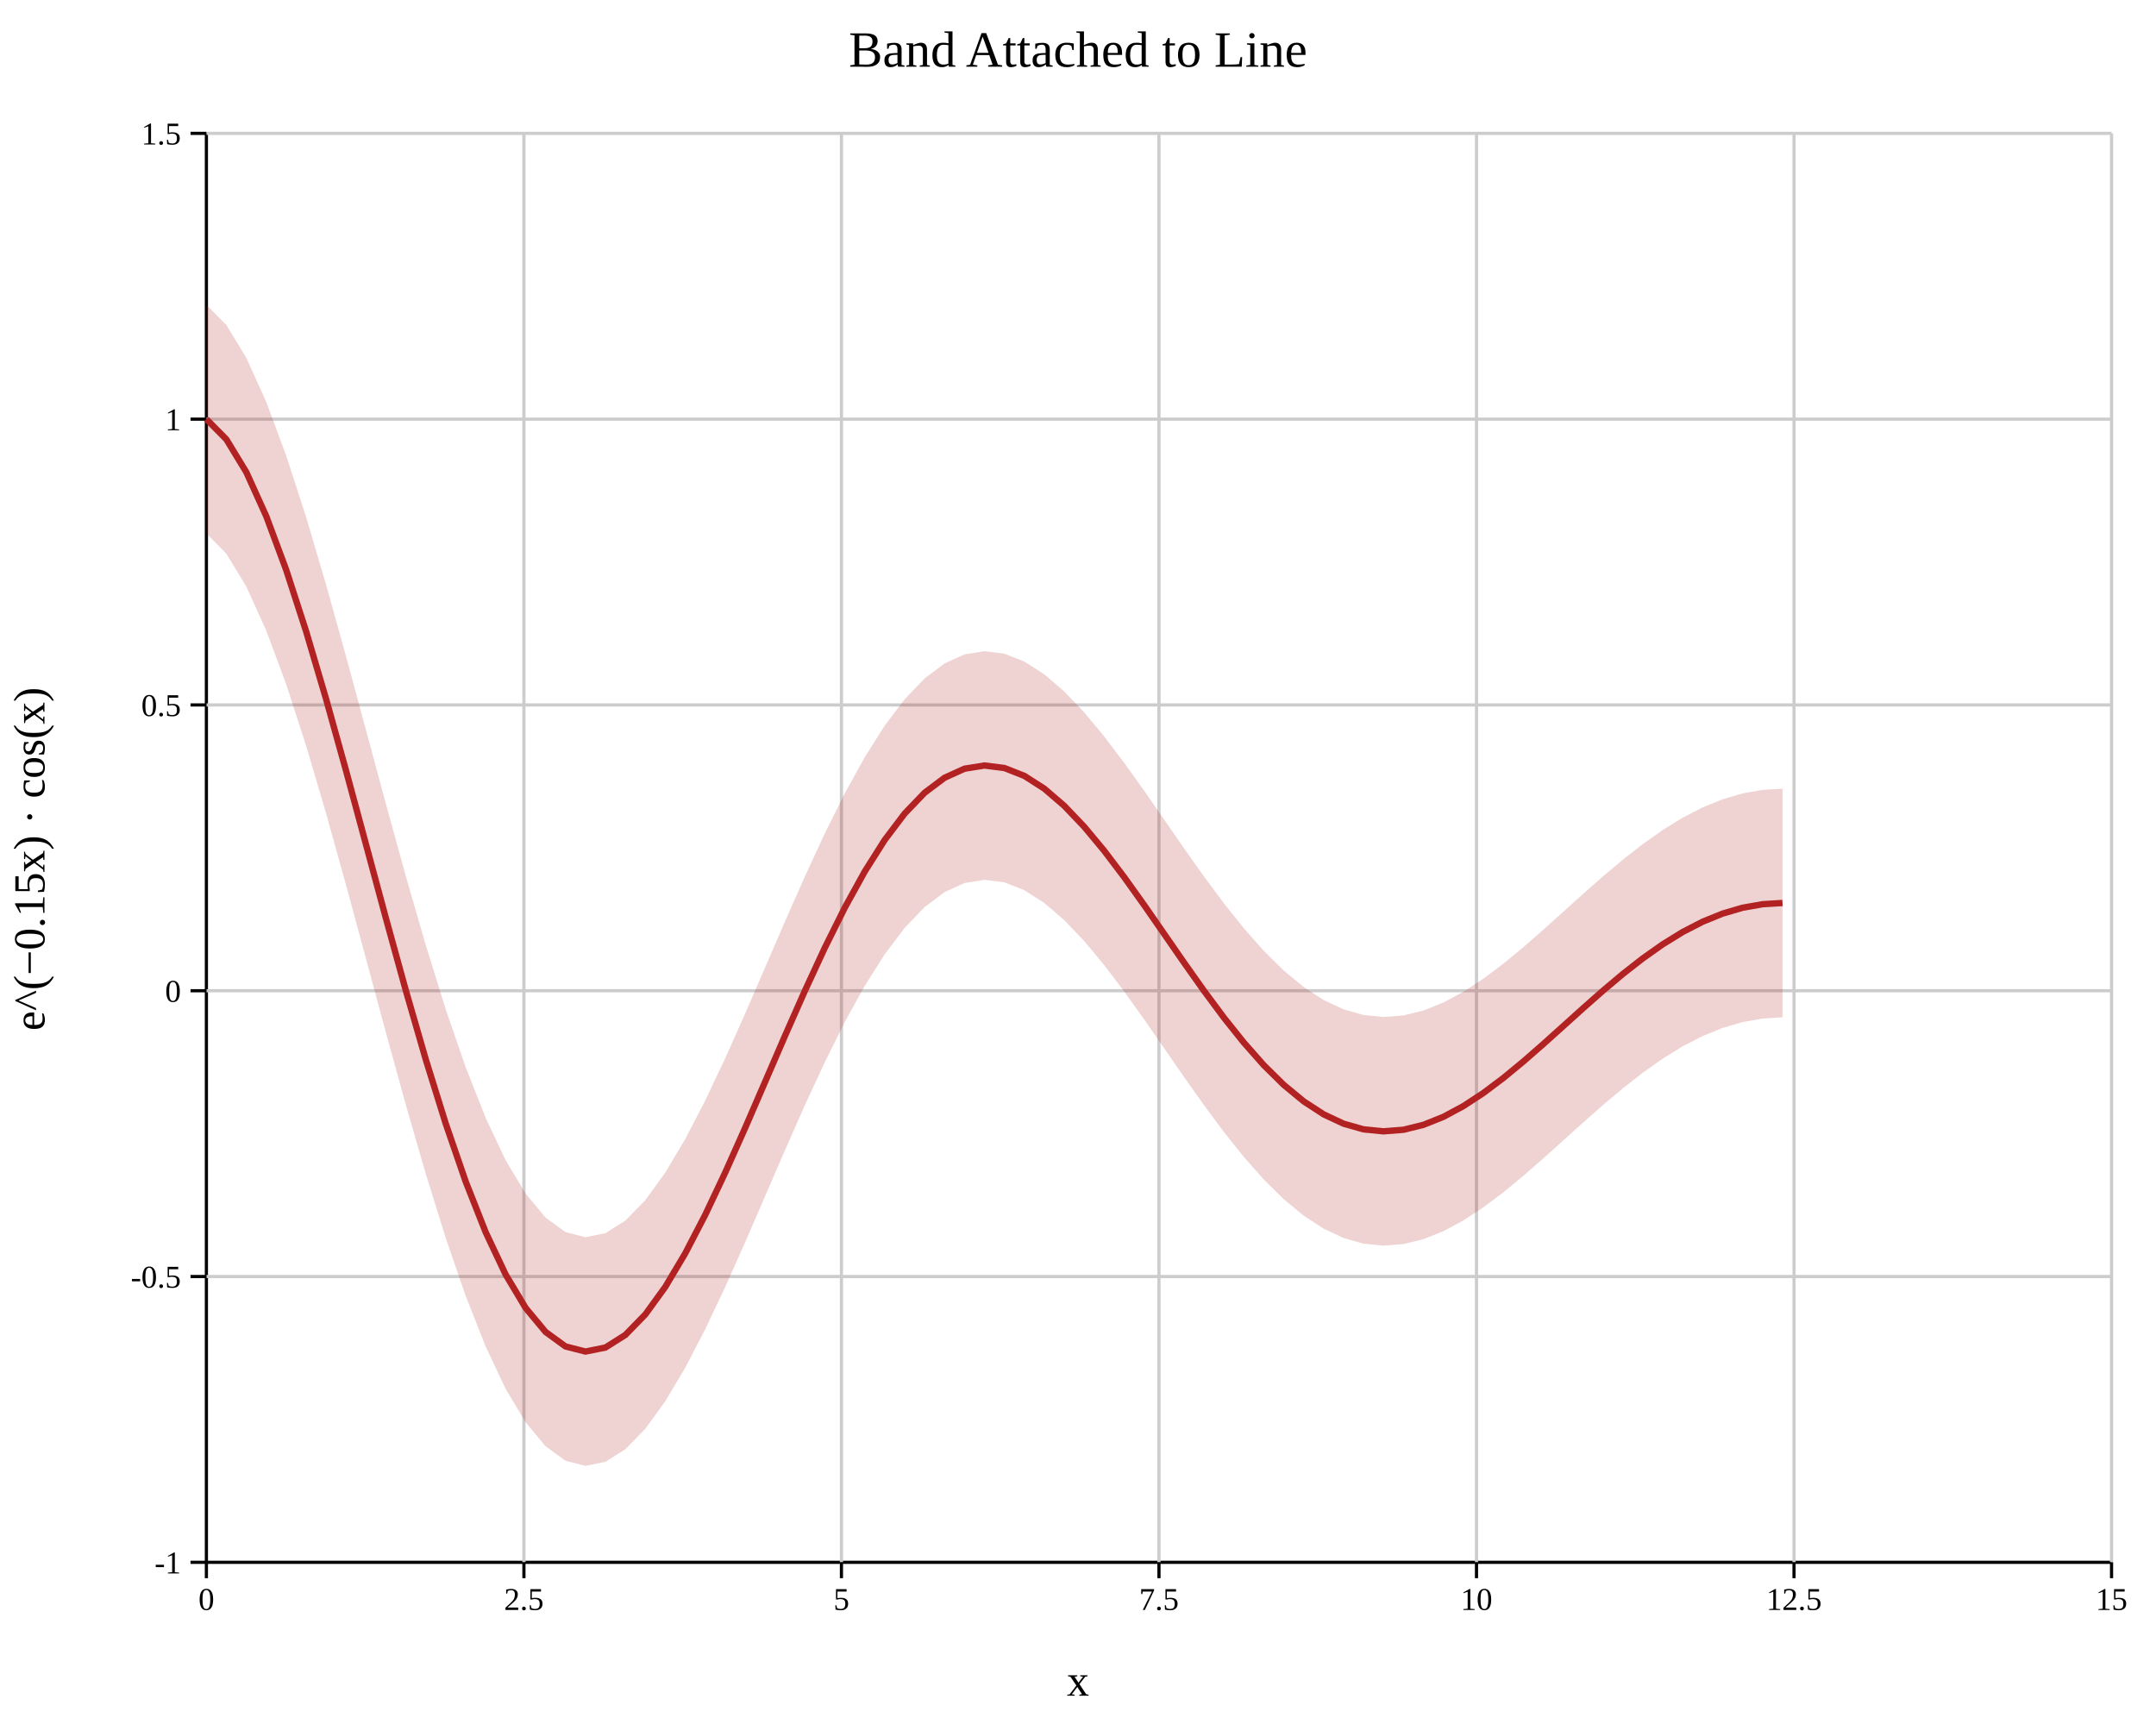
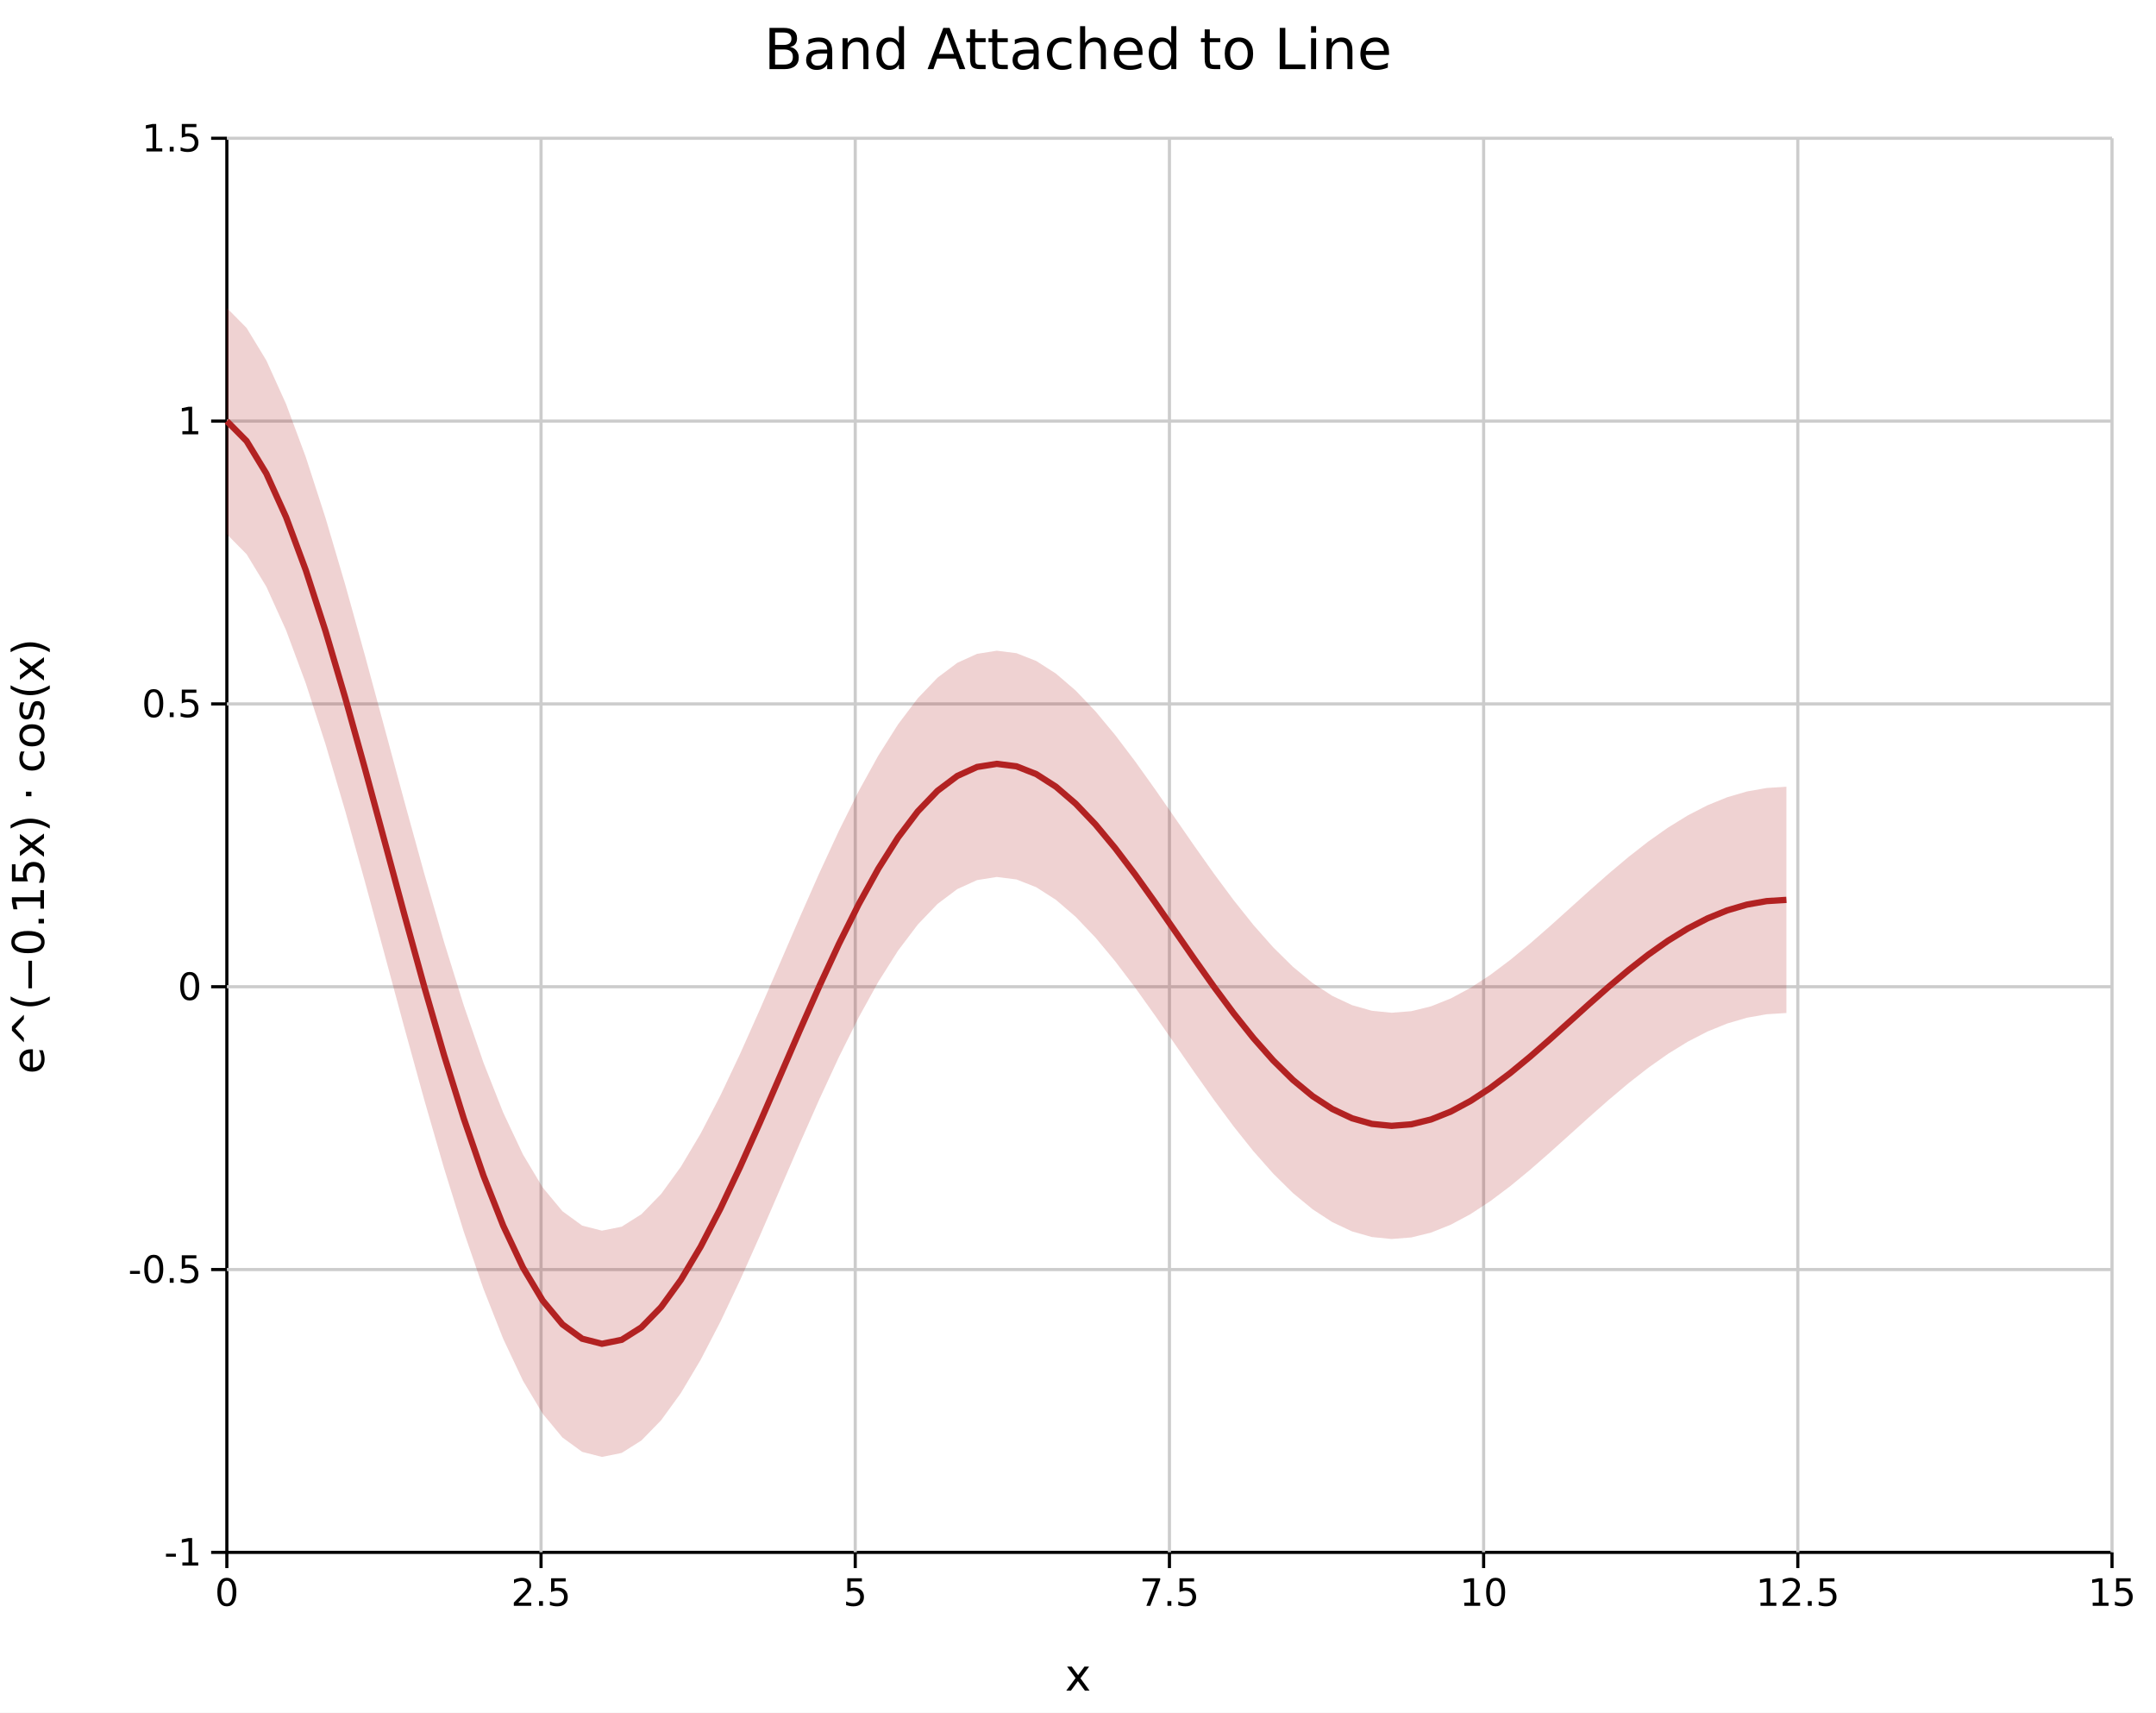
- <svg xmlns="http://www.w3.org/2000/svg" width="679" height="541" fill="black">
+ <svg xmlns="http://www.w3.org/2000/svg" width="686.2" height="545" font-family="DejaVu Sans, Liberation Sans, Arial, sans-serif" fill="black">
  <rect width="100%" height="100%" fill="white" />
-   <line x1="65" y1="492" x2="665" y2="492" stroke="black" stroke-width="1" />
-   <line x1="65" y1="42" x2="65" y2="492" stroke="black" stroke-width="1" />
-   <line x1="165" y1="42" x2="165" y2="492" stroke="#ccc" stroke-width="1" />
-   <line x1="265" y1="42" x2="265" y2="492" stroke="#ccc" stroke-width="1" />
-   <line x1="365" y1="42" x2="365" y2="492" stroke="#ccc" stroke-width="1" />
-   <line x1="465" y1="42" x2="465" y2="492" stroke="#ccc" stroke-width="1" />
-   <line x1="565" y1="42" x2="565" y2="492" stroke="#ccc" stroke-width="1" />
-   <line x1="665" y1="42" x2="665" y2="492" stroke="#ccc" stroke-width="1" />
-   <line x1="65" y1="402" x2="665" y2="402" stroke="#ccc" stroke-width="1" />
-   <line x1="65" y1="312" x2="665" y2="312" stroke="#ccc" stroke-width="1" />
-   <line x1="65" y1="222" x2="665" y2="222" stroke="#ccc" stroke-width="1" />
-   <line x1="65" y1="132" x2="665" y2="132" stroke="#ccc" stroke-width="1" />
-   <line x1="65" y1="42" x2="665" y2="42" stroke="#ccc" stroke-width="1" />
-   <line x1="65" y1="492" x2="65" y2="497" stroke="black" stroke-width="1" />
-   <text x="65" y="507" font-size="10" text-anchor="middle">0</text>
-   <line x1="165" y1="492" x2="165" y2="497" stroke="black" stroke-width="1" />
-   <text x="165" y="507" font-size="10" text-anchor="middle">2.5</text>
-   <line x1="265" y1="492" x2="265" y2="497" stroke="black" stroke-width="1" />
-   <text x="265" y="507" font-size="10" text-anchor="middle">5</text>
-   <line x1="365" y1="492" x2="365" y2="497" stroke="black" stroke-width="1" />
-   <text x="365" y="507" font-size="10" text-anchor="middle">7.5</text>
-   <line x1="465" y1="492" x2="465" y2="497" stroke="black" stroke-width="1" />
-   <text x="465" y="507" font-size="10" text-anchor="middle">10</text>
-   <line x1="565" y1="492" x2="565" y2="497" stroke="black" stroke-width="1" />
-   <text x="565" y="507" font-size="10" text-anchor="middle">12.5</text>
-   <line x1="665" y1="492" x2="665" y2="497" stroke="black" stroke-width="1" />
-   <text x="665" y="507" font-size="10" text-anchor="middle">15</text>
-   <line x1="60" y1="492" x2="65" y2="492" stroke="black" stroke-width="1" />
-   <text x="57" y="495.5" font-size="10" text-anchor="end">-1</text>
-   <line x1="60" y1="402" x2="65" y2="402" stroke="black" stroke-width="1" />
-   <text x="57" y="405.5" font-size="10" text-anchor="end">-0.5</text>
-   <line x1="60" y1="312" x2="65" y2="312" stroke="black" stroke-width="1" />
-   <text x="57" y="315.5" font-size="10" text-anchor="end">0</text>
-   <line x1="60" y1="222" x2="65" y2="222" stroke="black" stroke-width="1" />
-   <text x="57" y="225.5" font-size="10" text-anchor="end">0.5</text>
-   <line x1="60" y1="132" x2="65" y2="132" stroke="black" stroke-width="1" />
-   <text x="57" y="135.5" font-size="10" text-anchor="end">1</text>
-   <line x1="60" y1="42" x2="65" y2="42" stroke="black" stroke-width="1" />
-   <text x="57" y="45.5" font-size="10" text-anchor="end">1.5</text>
-   <text x="339.5" y="534" font-size="14" text-anchor="middle">x</text>
-   <text x="14" y="270.5" font-size="14" text-anchor="middle" transform="rotate(-90,14,270.5)">e^(−0.15x) · cos(x)</text>
-   <text x="339.5" y="21" font-size="16" text-anchor="middle">Band Attached to Line</text>
-   <path d="M 65 96 L 71.283 102.356 L 77.566 112.69 L 83.85 126.564 L 90.133 143.475 L 96.416 162.866 L 102.699 184.147 L 108.982 206.707 L 115.265 229.933 L 121.549 253.222 L 127.832 276 L 134.115 297.729 L 140.398 317.924 L 146.681 336.158 L 152.965 352.073 L 159.248 365.385 L 165.531 375.886 L 171.814 383.447 L 178.097 388.018 L 184.381 389.624 L 190.664 388.361 L 196.947 384.393 L 203.23 377.943 L 209.513 369.282 L 215.796 358.726 L 222.08 346.622 L 228.363 333.337 L 234.646 319.255 L 240.929 304.756 L 247.212 290.218 L 253.496 276 L 259.779 262.436 L 266.062 249.83 L 272.345 238.448 L 278.628 228.513 L 284.911 220.203 L 291.195 213.648 L 297.478 208.928 L 303.761 206.075 L 310.044 205.073 L 316.327 205.861 L 322.611 208.338 L 328.894 212.364 L 335.177 217.771 L 341.46 224.36 L 347.743 231.916 L 354.027 240.208 L 360.31 248.999 L 366.593 258.049 L 372.876 267.124 L 379.159 276 L 385.442 284.467 L 391.726 292.336 L 398.009 299.441 L 404.292 305.643 L 410.575 310.83 L 416.858 314.922 L 423.142 317.868 L 429.425 319.649 L 435.708 320.275 L 441.991 319.783 L 448.274 318.237 L 454.557 315.723 L 460.841 312.348 L 467.124 308.235 L 473.407 303.518 L 479.69 298.342 L 485.973 292.855 L 492.257 287.205 L 498.54 281.54 L 504.823 276 L 511.106 270.715 L 517.389 265.803 L 523.673 261.367 L 529.956 257.496 L 536.239 254.258 L 542.522 251.704 L 548.805 249.865 L 555.088 248.753 L 561.372 248.362 L 561.372 320.362 L 555.088 320.753 L 548.805 321.865 L 542.522 323.704 L 536.239 326.258 L 529.956 329.496 L 523.673 333.367 L 517.389 337.803 L 511.106 342.715 L 504.823 348 L 498.54 353.54 L 492.257 359.205 L 485.973 364.855 L 479.69 370.342 L 473.407 375.518 L 467.124 380.235 L 460.841 384.348 L 454.557 387.723 L 448.274 390.237 L 441.991 391.783 L 435.708 392.275 L 429.425 391.649 L 423.142 389.868 L 416.858 386.922 L 410.575 382.83 L 404.292 377.643 L 398.009 371.441 L 391.726 364.336 L 385.442 356.467 L 379.159 348 L 372.876 339.124 L 366.593 330.049 L 360.31 320.999 L 354.027 312.208 L 347.743 303.916 L 341.46 296.36 L 335.177 289.771 L 328.894 284.364 L 322.611 280.338 L 316.327 277.861 L 310.044 277.073 L 303.761 278.075 L 297.478 280.928 L 291.195 285.648 L 284.911 292.203 L 278.628 300.513 L 272.345 310.448 L 266.062 321.83 L 259.779 334.436 L 253.496 348 L 247.212 362.218 L 240.929 376.756 L 234.646 391.255 L 228.363 405.337 L 222.08 418.622 L 215.796 430.726 L 209.513 441.282 L 203.23 449.943 L 196.947 456.393 L 190.664 460.361 L 184.381 461.624 L 178.097 460.018 L 171.814 455.447 L 165.531 447.886 L 159.248 437.385 L 152.965 424.073 L 146.681 408.158 L 140.398 389.924 L 134.115 369.729 L 127.832 348 L 121.549 325.222 L 115.265 301.933 L 108.982 278.707 L 102.699 256.147 L 96.416 234.866 L 90.133 215.475 L 83.85 198.564 L 77.566 184.69 L 71.283 174.356 L 65 168 Z" stroke="none" stroke-width="0" fill="firebrick" fill-opacity="0.2" />
-   <path d="M 65 132 L 71.283 138.356 L 77.566 148.69 L 83.85 162.564 L 90.133 179.475 L 96.416 198.866 L 102.699 220.147 L 108.982 242.707 L 115.265 265.933 L 121.549 289.222 L 127.832 312 L 134.115 333.729 L 140.398 353.924 L 146.681 372.158 L 152.965 388.073 L 159.248 401.385 L 165.531 411.886 L 171.814 419.447 L 178.097 424.018 L 184.381 425.624 L 190.664 424.361 L 196.947 420.393 L 203.23 413.943 L 209.513 405.282 L 215.796 394.726 L 222.08 382.622 L 228.363 369.337 L 234.646 355.255 L 240.929 340.756 L 247.212 326.218 L 253.496 312 L 259.779 298.436 L 266.062 285.83 L 272.345 274.448 L 278.628 264.513 L 284.911 256.203 L 291.195 249.648 L 297.478 244.928 L 303.761 242.075 L 310.044 241.073 L 316.327 241.861 L 322.611 244.338 L 328.894 248.364 L 335.177 253.771 L 341.46 260.36 L 347.743 267.916 L 354.027 276.208 L 360.31 284.999 L 366.593 294.049 L 372.876 303.124 L 379.159 312 L 385.442 320.467 L 391.726 328.336 L 398.009 335.441 L 404.292 341.643 L 410.575 346.83 L 416.858 350.922 L 423.142 353.868 L 429.425 355.649 L 435.708 356.275 L 441.991 355.783 L 448.274 354.237 L 454.557 351.723 L 460.841 348.348 L 467.124 344.235 L 473.407 339.518 L 479.69 334.342 L 485.973 328.855 L 492.257 323.205 L 498.54 317.54 L 504.823 312 L 511.106 306.715 L 517.389 301.803 L 523.673 297.367 L 529.956 293.496 L 536.239 290.258 L 542.522 287.704 L 548.805 285.865 L 555.088 284.753 L 561.372 284.362 " stroke="firebrick" stroke-width="2" fill="none" />
+   <line x1="72.2" y1="494" x2="672.2" y2="494" stroke="black" stroke-width="1" />
+   <line x1="72.2" y1="44" x2="72.2" y2="494" stroke="black" stroke-width="1" />
+   <line x1="172.2" y1="44" x2="172.2" y2="494" stroke="#ccc" stroke-width="1" />
+   <line x1="272.2" y1="44" x2="272.2" y2="494" stroke="#ccc" stroke-width="1" />
+   <line x1="372.2" y1="44" x2="372.2" y2="494" stroke="#ccc" stroke-width="1" />
+   <line x1="472.2" y1="44" x2="472.2" y2="494" stroke="#ccc" stroke-width="1" />
+   <line x1="572.2" y1="44" x2="572.2" y2="494" stroke="#ccc" stroke-width="1" />
+   <line x1="672.2" y1="44" x2="672.2" y2="494" stroke="#ccc" stroke-width="1" />
+   <line x1="72.2" y1="404" x2="672.2" y2="404" stroke="#ccc" stroke-width="1" />
+   <line x1="72.2" y1="314" x2="672.2" y2="314" stroke="#ccc" stroke-width="1" />
+   <line x1="72.2" y1="224" x2="672.2" y2="224" stroke="#ccc" stroke-width="1" />
+   <line x1="72.2" y1="134" x2="672.2" y2="134" stroke="#ccc" stroke-width="1" />
+   <line x1="72.2" y1="44" x2="672.2" y2="44" stroke="#ccc" stroke-width="1" />
+   <line x1="72.2" y1="494" x2="72.2" y2="499" stroke="black" stroke-width="1" />
+   <text x="72.2" y="511" font-size="12" text-anchor="middle">0</text>
+   <line x1="172.2" y1="494" x2="172.2" y2="499" stroke="black" stroke-width="1" />
+   <text x="172.2" y="511" font-size="12" text-anchor="middle">2.5</text>
+   <line x1="272.2" y1="494" x2="272.2" y2="499" stroke="black" stroke-width="1" />
+   <text x="272.2" y="511" font-size="12" text-anchor="middle">5</text>
+   <line x1="372.2" y1="494" x2="372.2" y2="499" stroke="black" stroke-width="1" />
+   <text x="372.2" y="511" font-size="12" text-anchor="middle">7.5</text>
+   <line x1="472.2" y1="494" x2="472.2" y2="499" stroke="black" stroke-width="1" />
+   <text x="472.2" y="511" font-size="12" text-anchor="middle">10</text>
+   <line x1="572.2" y1="494" x2="572.2" y2="499" stroke="black" stroke-width="1" />
+   <text x="572.2" y="511" font-size="12" text-anchor="middle">12.5</text>
+   <line x1="672.2" y1="494" x2="672.2" y2="499" stroke="black" stroke-width="1" />
+   <text x="672.2" y="511" font-size="12" text-anchor="middle">15</text>
+   <line x1="67.2" y1="494" x2="72.2" y2="494" stroke="black" stroke-width="1" />
+   <text x="64.2" y="498.2" font-size="12" text-anchor="end">-1</text>
+   <line x1="67.2" y1="404" x2="72.2" y2="404" stroke="black" stroke-width="1" />
+   <text x="64.2" y="408.2" font-size="12" text-anchor="end">-0.5</text>
+   <line x1="67.2" y1="314" x2="72.2" y2="314" stroke="black" stroke-width="1" />
+   <text x="64.2" y="318.2" font-size="12" text-anchor="end">0</text>
+   <line x1="67.2" y1="224" x2="72.2" y2="224" stroke="black" stroke-width="1" />
+   <text x="64.2" y="228.2" font-size="12" text-anchor="end">0.5</text>
+   <line x1="67.2" y1="134" x2="72.2" y2="134" stroke="black" stroke-width="1" />
+   <text x="64.2" y="138.2" font-size="12" text-anchor="end">1</text>
+   <line x1="67.2" y1="44" x2="72.2" y2="44" stroke="black" stroke-width="1" />
+   <text x="64.2" y="48.2" font-size="12" text-anchor="end">1.5</text>
+   <text x="343.1" y="538" font-size="14" text-anchor="middle">x</text>
+   <text x="14" y="272.5" font-size="14" text-anchor="middle" transform="rotate(-90,14,272.5)">e^(−0.15x) · cos(x)</text>
+   <text x="343.1" y="22" font-size="18" text-anchor="middle">Band Attached to Line</text>
+   <path d="M 72.2 98 L 78.483 104.356 L 84.766 114.69 L 91.05 128.564 L 97.333 145.475 L 103.616 164.866 L 109.899 186.147 L 116.182 208.707 L 122.465 231.933 L 128.749 255.222 L 135.032 278 L 141.315 299.729 L 147.598 319.924 L 153.881 338.158 L 160.165 354.073 L 166.448 367.385 L 172.731 377.886 L 179.014 385.447 L 185.297 390.018 L 191.581 391.624 L 197.864 390.361 L 204.147 386.393 L 210.43 379.943 L 216.713 371.282 L 222.996 360.726 L 229.28 348.622 L 235.563 335.337 L 241.846 321.255 L 248.129 306.756 L 254.412 292.218 L 260.696 278 L 266.979 264.436 L 273.262 251.83 L 279.545 240.448 L 285.828 230.513 L 292.111 222.203 L 298.395 215.648 L 304.678 210.928 L 310.961 208.075 L 317.244 207.073 L 323.527 207.861 L 329.811 210.338 L 336.094 214.364 L 342.377 219.771 L 348.66 226.36 L 354.943 233.916 L 361.227 242.208 L 367.51 250.999 L 373.793 260.049 L 380.076 269.124 L 386.359 278 L 392.642 286.467 L 398.926 294.336 L 405.209 301.441 L 411.492 307.643 L 417.775 312.83 L 424.058 316.922 L 430.342 319.868 L 436.625 321.649 L 442.908 322.275 L 449.191 321.783 L 455.474 320.237 L 461.757 317.723 L 468.041 314.348 L 474.324 310.235 L 480.607 305.518 L 486.89 300.342 L 493.173 294.855 L 499.457 289.205 L 505.74 283.54 L 512.023 278 L 518.306 272.715 L 524.589 267.803 L 530.873 263.367 L 537.156 259.496 L 543.439 256.258 L 549.722 253.704 L 556.005 251.865 L 562.288 250.753 L 568.572 250.362 L 568.572 322.362 L 562.288 322.753 L 556.005 323.865 L 549.722 325.704 L 543.439 328.258 L 537.156 331.496 L 530.873 335.367 L 524.589 339.803 L 518.306 344.715 L 512.023 350 L 505.74 355.54 L 499.457 361.205 L 493.173 366.855 L 486.89 372.342 L 480.607 377.518 L 474.324 382.235 L 468.041 386.348 L 461.757 389.723 L 455.474 392.237 L 449.191 393.783 L 442.908 394.275 L 436.625 393.649 L 430.342 391.868 L 424.058 388.922 L 417.775 384.83 L 411.492 379.643 L 405.209 373.441 L 398.926 366.336 L 392.642 358.467 L 386.359 350 L 380.076 341.124 L 373.793 332.049 L 367.51 322.999 L 361.227 314.208 L 354.943 305.916 L 348.66 298.36 L 342.377 291.771 L 336.094 286.364 L 329.811 282.338 L 323.527 279.861 L 317.244 279.073 L 310.961 280.075 L 304.678 282.928 L 298.395 287.648 L 292.111 294.203 L 285.828 302.513 L 279.545 312.448 L 273.262 323.83 L 266.979 336.436 L 260.696 350 L 254.412 364.218 L 248.129 378.756 L 241.846 393.255 L 235.563 407.337 L 229.28 420.622 L 222.996 432.726 L 216.713 443.282 L 210.43 451.943 L 204.147 458.393 L 197.864 462.361 L 191.581 463.624 L 185.297 462.018 L 179.014 457.447 L 172.731 449.886 L 166.448 439.385 L 160.165 426.073 L 153.881 410.158 L 147.598 391.924 L 141.315 371.729 L 135.032 350 L 128.749 327.222 L 122.465 303.933 L 116.182 280.707 L 109.899 258.147 L 103.616 236.866 L 97.333 217.475 L 91.05 200.564 L 84.766 186.69 L 78.483 176.356 L 72.2 170 Z" stroke="none" stroke-width="0" fill="firebrick" fill-opacity="0.2" />
+   <path d="M 72.2 134 L 78.483 140.356 L 84.766 150.69 L 91.05 164.564 L 97.333 181.475 L 103.616 200.866 L 109.899 222.147 L 116.182 244.707 L 122.465 267.933 L 128.749 291.222 L 135.032 314 L 141.315 335.729 L 147.598 355.924 L 153.881 374.158 L 160.165 390.073 L 166.448 403.385 L 172.731 413.886 L 179.014 421.447 L 185.297 426.018 L 191.581 427.624 L 197.864 426.361 L 204.147 422.393 L 210.43 415.943 L 216.713 407.282 L 222.996 396.726 L 229.28 384.622 L 235.563 371.337 L 241.846 357.255 L 248.129 342.756 L 254.412 328.218 L 260.696 314 L 266.979 300.436 L 273.262 287.83 L 279.545 276.448 L 285.828 266.513 L 292.111 258.203 L 298.395 251.648 L 304.678 246.928 L 310.961 244.075 L 317.244 243.073 L 323.527 243.861 L 329.811 246.338 L 336.094 250.364 L 342.377 255.771 L 348.66 262.36 L 354.943 269.916 L 361.227 278.208 L 367.51 286.999 L 373.793 296.049 L 380.076 305.124 L 386.359 314 L 392.642 322.467 L 398.926 330.336 L 405.209 337.441 L 411.492 343.643 L 417.775 348.83 L 424.058 352.922 L 430.342 355.868 L 436.625 357.649 L 442.908 358.275 L 449.191 357.783 L 455.474 356.237 L 461.757 353.723 L 468.041 350.348 L 474.324 346.235 L 480.607 341.518 L 486.89 336.342 L 493.173 330.855 L 499.457 325.205 L 505.74 319.54 L 512.023 314 L 518.306 308.715 L 524.589 303.803 L 530.873 299.367 L 537.156 295.496 L 543.439 292.258 L 549.722 289.704 L 556.005 287.865 L 562.288 286.753 L 568.572 286.362 " stroke="firebrick" stroke-width="2" fill="none" />
</svg>
